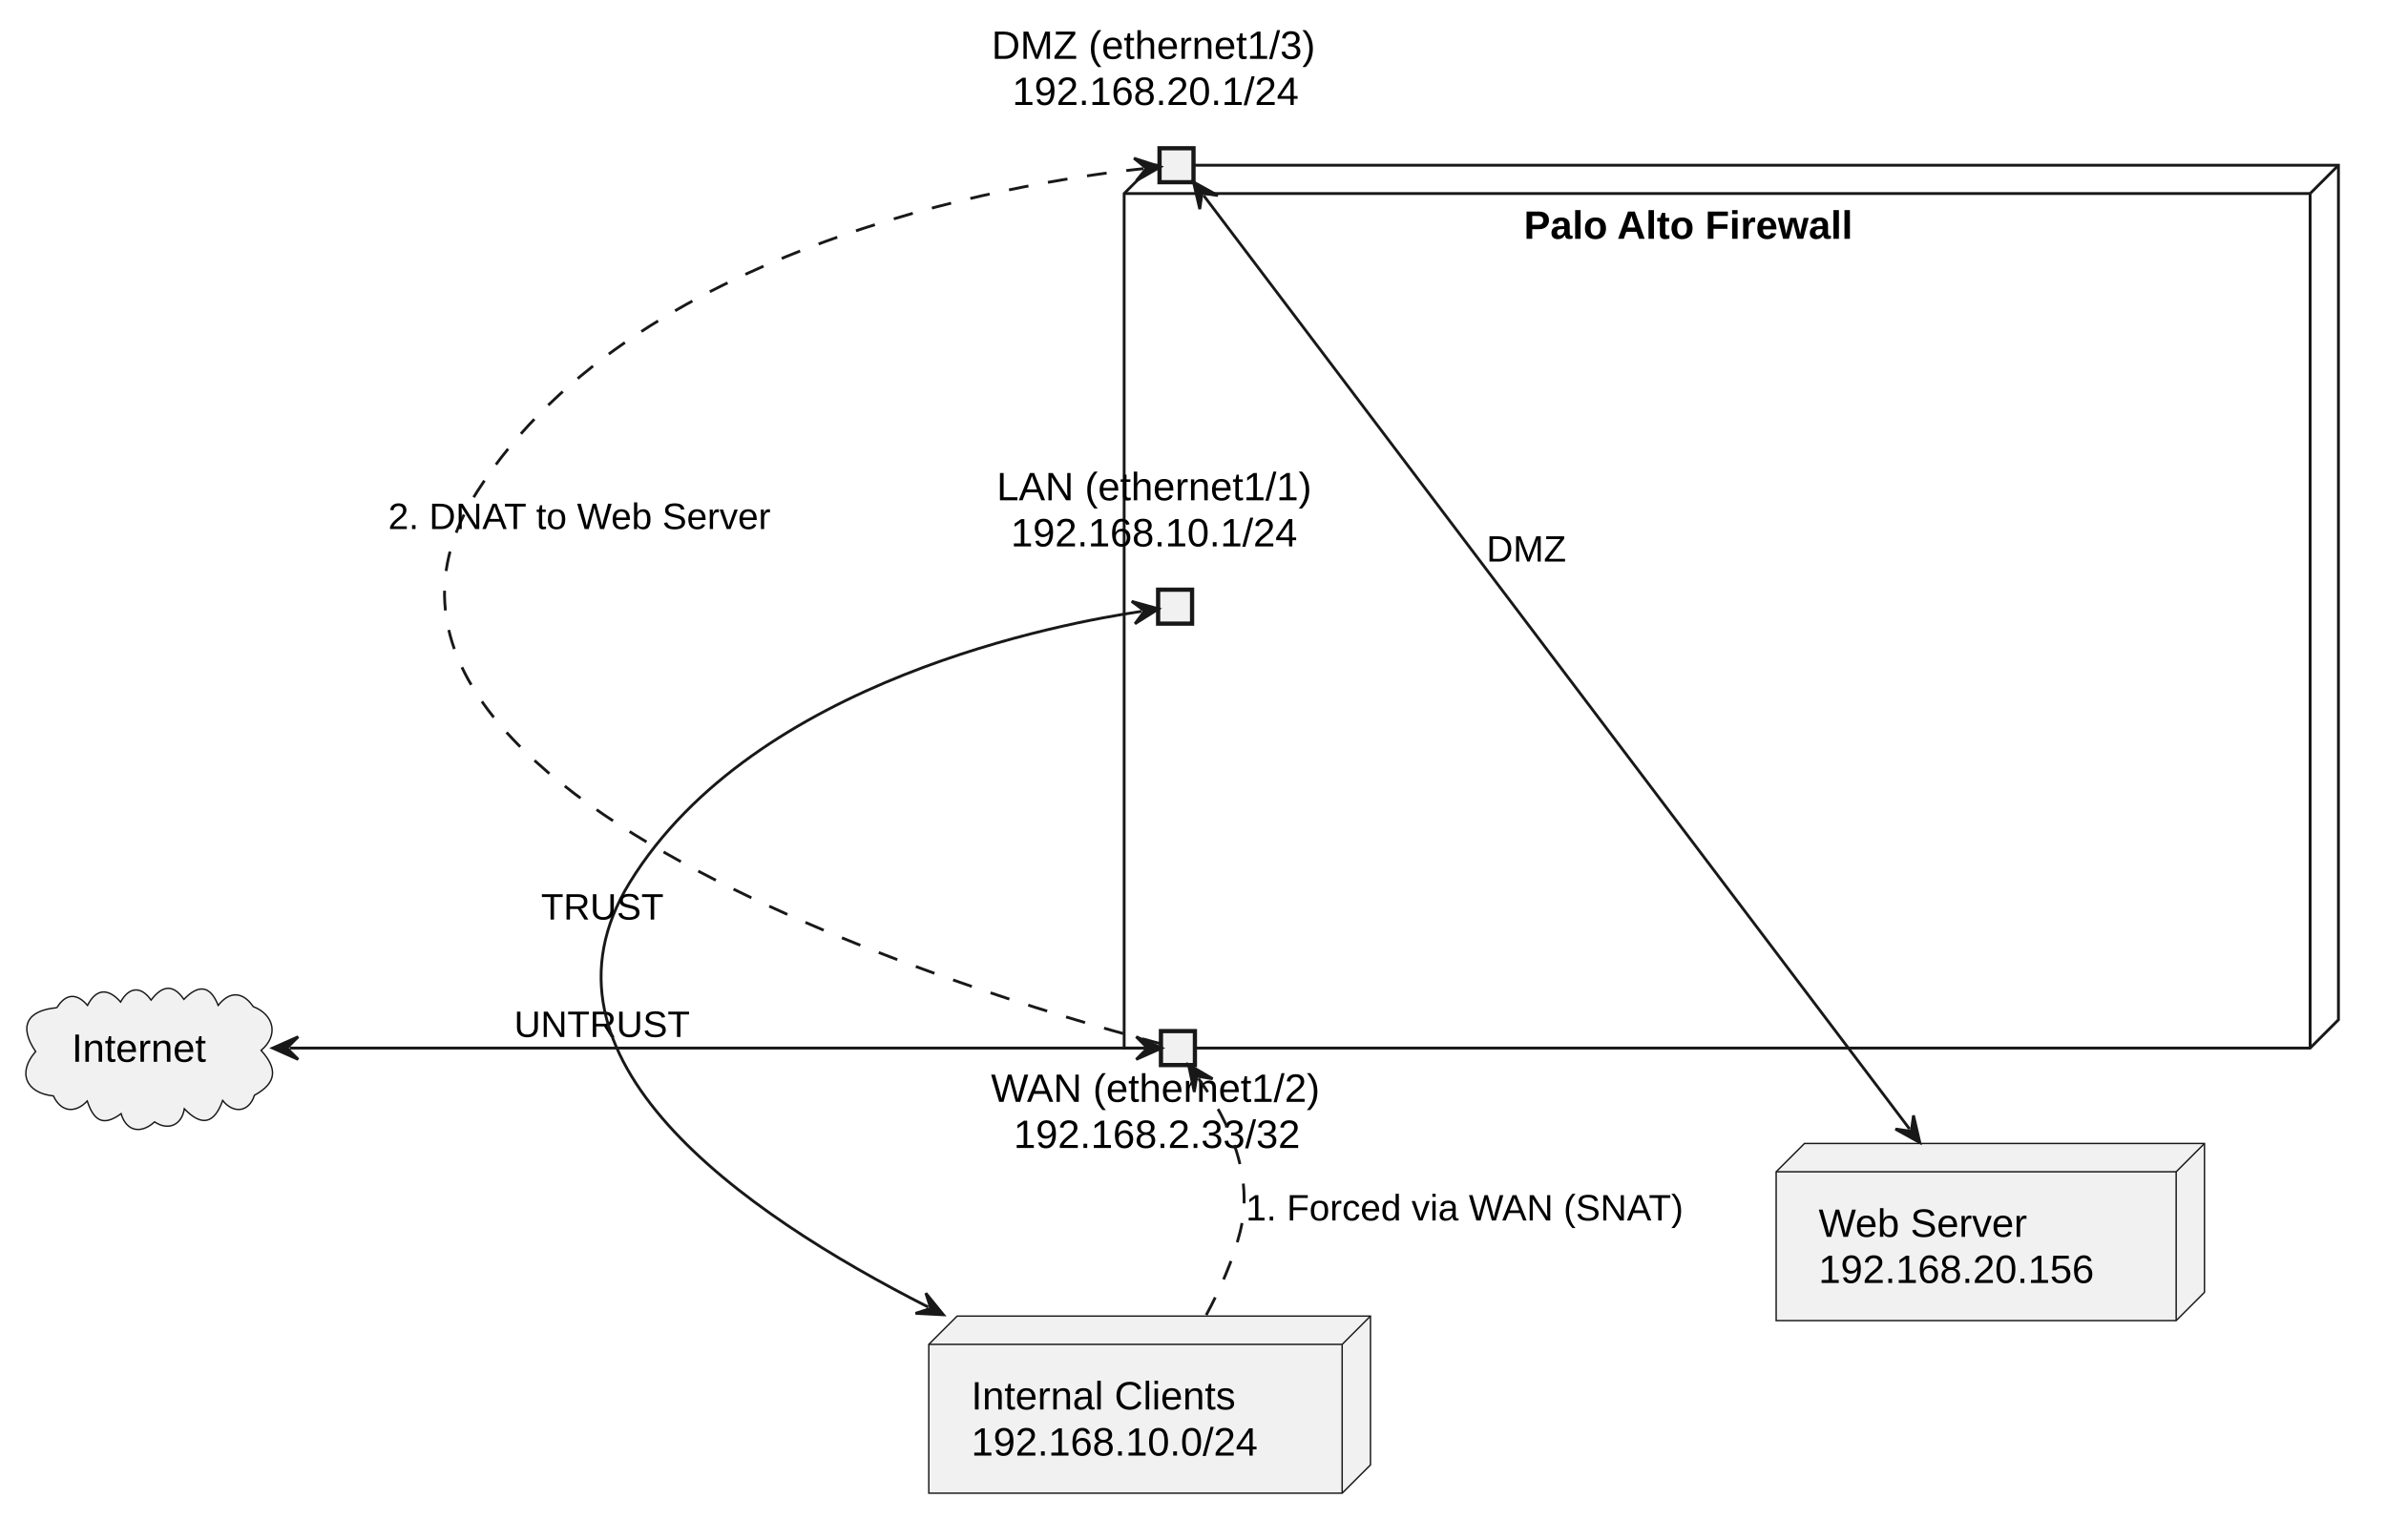
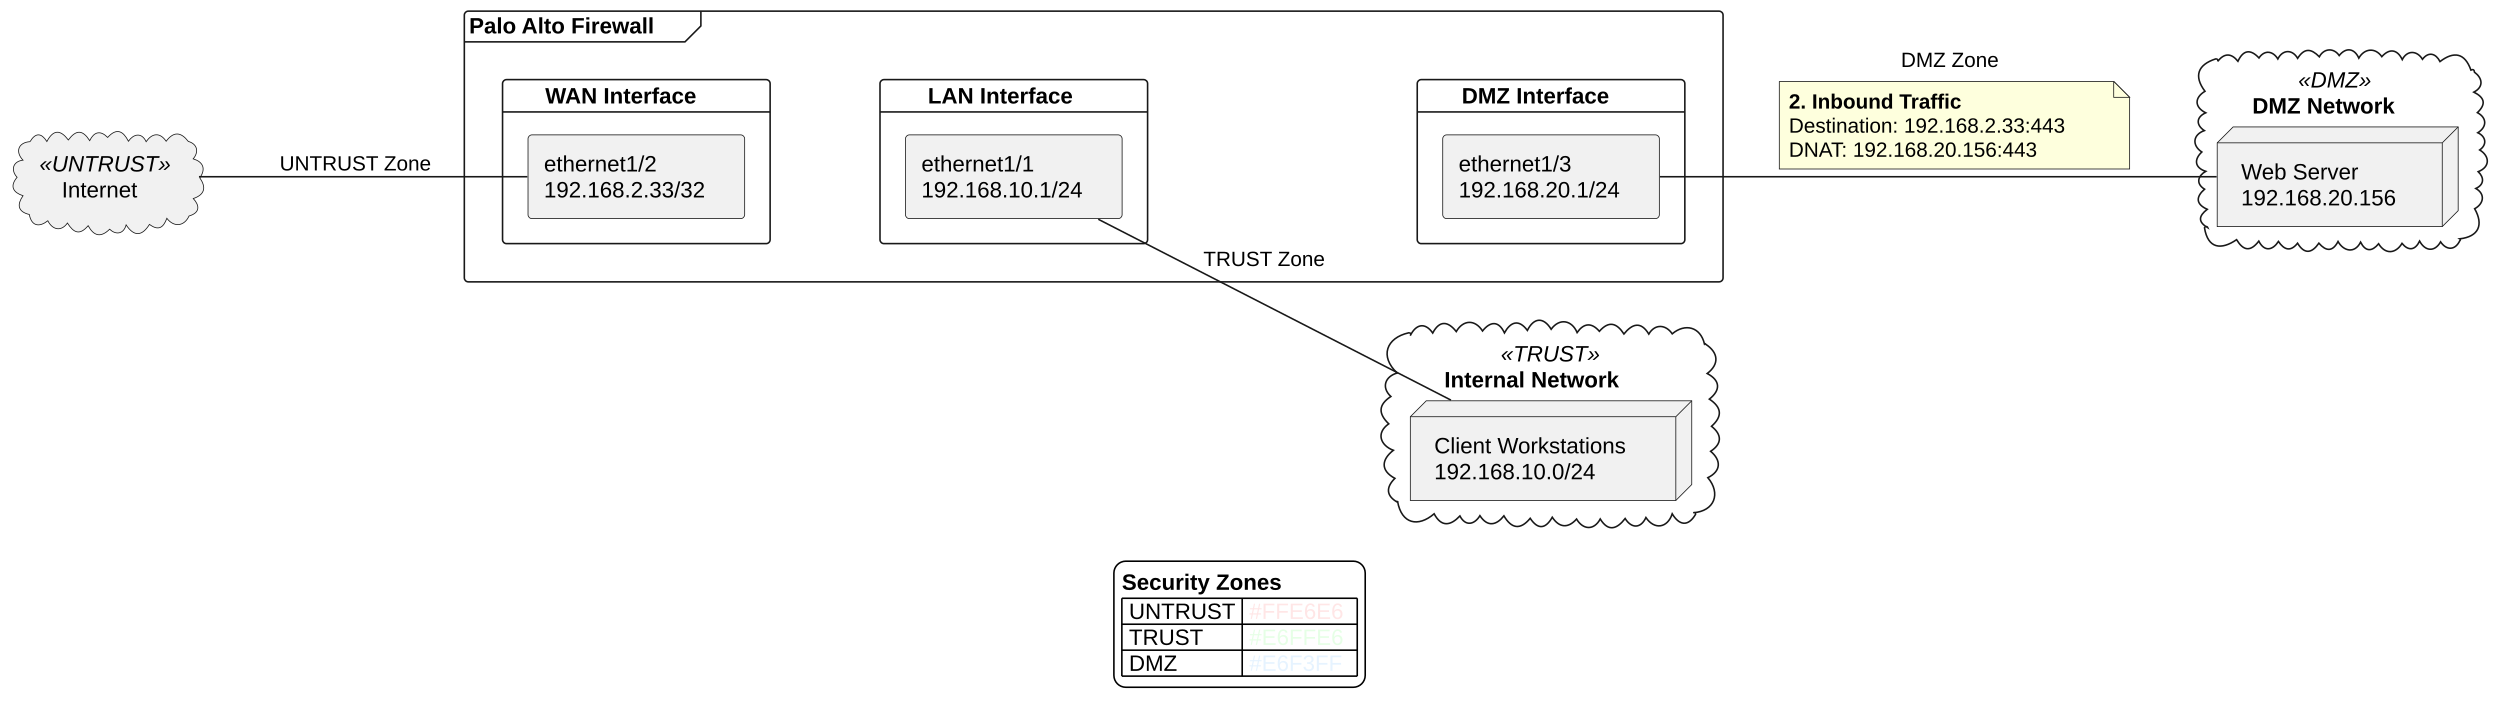
- <svg xmlns="http://www.w3.org/2000/svg" contentStyleType="text/css" data-diagram-type="DESCRIPTION" height="544px" preserveAspectRatio="none" style="width:843px;height:544px;background:#FFFFFF;" version="1.1" viewBox="0 0 843 544" width="843px" zoomAndPan="magnify">
+ <svg xmlns="http://www.w3.org/2000/svg" contentStyleType="text/css" data-diagram-type="DESCRIPTION" height="451px" preserveAspectRatio="none" style="width:1570px;height:451px;" version="1.1" viewBox="0 0 1570 451" width="1570px" zoomAndPan="magnify">
  <defs />
  <g>
-     <g class="cluster" data-qualified-name="PA" data-source-line="8" id="ent0003">
-       <polygon fill="none" points="397.176,68.395,407.176,58.395,826.196,58.395,826.196,360.396,816.196,370.396,397.176,370.396,397.176,68.395" style="stroke:#181818;stroke-width:1;" />
-       <line style="stroke:#181818;stroke-width:1;" x1="816.196" x2="826.196" y1="68.395" y2="58.395" />
-       <line style="stroke:#181818;stroke-width:1;" x1="397.176" x2="816.196" y1="68.395" y2="68.395" />
-       <line style="stroke:#181818;stroke-width:1;" x1="816.196" x2="816.196" y1="68.395" y2="370.396" />
-       <text fill="#000000" font-family="Arial" font-size="14" font-weight="bold" lengthAdjust="spacing" textLength="138.558" x="538.407" y="84.391">Palo Alto Firewall</text>
+     <g class="cluster" data-qualified-name="Palo Alto Firewall" data-source-line="13" id="ent0003">
+       <rect fill="none" height="170" rx="2.5" ry="2.5" style="stroke:#181818;stroke-width:1;" width="790.48" x="291.599" y="7" />
+       <path d="M440.157,7 L440.157,16.297 L430.157,26.297 L291.599,26.297" fill="none" style="stroke:#181818;stroke-width:1;" />
+       <text fill="#000000" font-family="Arial" font-size="14" font-weight="bold" lengthAdjust="spacing" textLength="138.558" x="294.599" y="20.995">Palo Alto Firewall</text>
    </g>
-     <g class="entity" data-qualified-name="PA.WAN" data-source-line="9" id="ent0004">
-       <text fill="#000000" font-family="Arial" font-size="14" lengthAdjust="spacing" textLength="132.118" x="350.117" y="389.391">WAN (ethernet1/2)</text>
-       <text fill="#000000" font-family="Arial" font-size="14" lengthAdjust="spacing" textLength="116.047" x="358.153" y="405.688">192.168.2.33/32</text>
-       <rect fill="#F1F1F1" height="12" style="stroke:#181818;stroke-width:1.5;" width="12" x="410.176" y="364.396" />
+     <g class="cluster" data-qualified-name="Palo Alto Firewall.WAN" data-source-line="14" id="ent0004">
+       <rect fill="none" height="103" rx="2.5" ry="2.5" style="stroke:#181818;stroke-width:1;" width="168.04" x="315.599" y="50" />
+       <line style="stroke:#181818;stroke-width:1;" x1="315.599" x2="483.639" y1="70.297" y2="70.297" />
+       <text fill="#000000" font-family="Arial" font-size="14" font-weight="bold" lengthAdjust="spacing" textLength="114.468" x="342.385" y="64.995">WAN Interface</text>
    </g>
-     <g class="entity" data-qualified-name="PA.LAN" data-source-line="10" id="ent0005">
-       <text fill="#000000" font-family="Arial" font-size="14" lengthAdjust="spacing" textLength="126.075" x="352.139" y="176.797">LAN (ethernet1/1)</text>
-       <text fill="#000000" font-family="Arial" font-size="14" lengthAdjust="spacing" textLength="116.047" x="357.153" y="193.094">192.168.10.1/24</text>
-       <rect fill="#F1F1F1" height="12" style="stroke:#181818;stroke-width:1.5;" width="12" x="409.176" y="208.395" />
+     <g class="cluster" data-qualified-name="Palo Alto Firewall.LAN" data-source-line="18" id="ent0006">
+       <rect fill="none" height="103" rx="2.5" ry="2.5" style="stroke:#181818;stroke-width:1;" width="168.05" x="552.639" y="50" />
+       <line style="stroke:#181818;stroke-width:1;" x1="552.639" x2="720.689" y1="70.297" y2="70.297" />
+       <text fill="#000000" font-family="Arial" font-size="14" font-weight="bold" lengthAdjust="spacing" textLength="107.946" x="582.691" y="64.995">LAN Interface</text>
    </g>
-     <g class="entity" data-qualified-name="PA.DMZ_IF" data-source-line="11" id="ent0006">
-       <text fill="#000000" font-family="Arial" font-size="14" lengthAdjust="spacing" textLength="130.676" x="350.338" y="20.797">DMZ (ethernet1/3)</text>
-       <text fill="#000000" font-family="Arial" font-size="14" lengthAdjust="spacing" textLength="116.047" x="357.653" y="37.094">192.168.20.1/24</text>
-       <rect fill="#F1F1F1" height="12" style="stroke:#181818;stroke-width:1.5;" width="12" x="409.676" y="52.395" />
+     <g class="cluster" data-qualified-name="Palo Alto Firewall.DMZ" data-source-line="22" id="ent0008">
+       <rect fill="none" height="103" rx="2.5" ry="2.5" style="stroke:#181818;stroke-width:1;" width="168.05" x="890.029" y="50" />
+       <line style="stroke:#181818;stroke-width:1;" x1="890.029" x2="1058.079" y1="70.297" y2="70.297" />
+       <text fill="#000000" font-family="Arial" font-size="14" font-weight="bold" lengthAdjust="spacing" textLength="112.178" x="917.965" y="64.995">DMZ Interface</text>
    </g>
-     <g class="entity" data-qualified-name="Internet" data-source-line="6" id="ent0002">
-       <path d="M20.088,356.126 C23.184,351.092 27.112,350.827 30.92,355.317 C34.028,349.145 38.372,349.245 42.614,354.116 C45.53,348.794 49.797,348.316 53.377,353.432 C57.126,348.507 60.983,347.406 64.97,353.173 C70.013,347.909 74.245,348.058 77.087,355.304 C81.144,350.137 85.802,350.411 89.489,355.743 C96.827,358.582 98.564,365.938 92.249,371.214 C98.054,377.615 97.899,382.699 89.903,387.057 C87.949,393.218 82.415,393.626 78.666,388.911 C75.727,397.185 71.259,398.227 65.135,391.853 C64.203,397.569 59.51,399.752 54.622,396.48 C50.024,400.678 44.74,400.138 42.778,393.578 C36.258,398.413 33.033,395.779 30.826,389.101 C26.618,393.557 21.551,393.088 18.879,387.308 C9.221,386.335 6,379.111 12.596,371.626 C6.479,362.644 9.572,357.069 20.088,356.126" fill="#F1F1F1" style="stroke:#181818;stroke-width:0.5;" />
-       <text fill="#000000" font-family="Arial" font-size="14" lengthAdjust="spacing" textLength="55.836" x="25.316" y="375.241">Internet</text>
+     <g class="cluster" data-qualified-name="Internal" data-source-line="30" id="ent0012">
+       <path d="M885.644,210.801 C889.023,203.876 894.7,201.917 899.753,209.13 C904.021,201.003 909.348,201.642 914.527,208.216 C918.918,200.719 926.306,200.472 931.029,207.847 C935.886,201.748 941.119,201.263 944.782,209.032 C948.661,202.087 953.785,200.2 959.188,207.49 C963.244,199.383 969.287,198.875 974.127,206.757 C979.379,199.563 987.082,200.976 990.43,208.821 C994.68,202.801 999.518,202.399 1004.405,208.058 C1010.427,201.24 1015.286,202.82 1019.833,209.717 C1025.008,203.394 1030.345,201.452 1035.453,209.787 C1039.339,203.173 1046.147,203.746 1050.159,209.638 C1058.25,202.826 1067.849,205.209 1070.409,216 C1070.731,215.646 1071.029,215.784 1071.173,216.181 C1079.081,221.369 1080.004,228.557 1072.137,234.571 C1080.4,238.95 1080.668,244.974 1073.477,250.642 C1081.217,255.766 1081.938,261.417 1074.83,267.719 C1081.448,272.933 1081.536,278.683 1074.284,283.414 C1081.056,289.087 1080.873,295.899 1072.541,299.982 C1080.878,309.914 1076.714,321.044 1063.409,322 C1064.326,321.547 1064.935,322.029 1064.822,323.013 C1060.124,330.981 1054.534,329.964 1050.159,322.7 C1047.19,331.675 1038.992,332.904 1033.643,325.033 C1030.315,332.123 1024.544,331.928 1020.591,325.643 C1015.639,332.052 1010.184,334.418 1004.951,325.938 C1000.956,333.308 994.108,332.763 990.084,325.969 C984.735,331.945 979.236,331.487 974.824,324.837 C970.628,332.213 965.865,332.843 960.964,325.501 C954.753,333.054 949.212,332.054 944.462,323.962 C939.634,330.023 934.125,331.065 929.39,323.856 C926.008,329.428 920.392,330.843 916.832,324.035 C910.978,330.175 905.254,331.279 900.635,322.677 C890.497,331.331 880.24,329.026 877.689,315 C877.961,315.102 877.969,315.329 877.762,315.5 C870.349,311.391 870.325,306.054 875.99,300.409 C866.828,295.473 867.532,288.635 875.021,282.784 C867.039,279.787 863.873,271.995 872.119,266.164 C865.53,259.764 865.479,254.267 873.457,249.004 C867.245,243.198 869.976,236.378 877.427,234.249 C866.289,223.826 870.566,212.157 884.689,209 C885.957,209.006 886.292,209.779 885.644,210.801" fill="none" style="stroke:#181818;stroke-width:1;" />
+       <text fill="#000000" font-family="Arial" font-size="14" font-style="italic" lengthAdjust="spacing" textLength="63.096" x="942.501" y="226.995">«TRUST»</text>
+       <text fill="#000000" font-family="Arial" font-size="14" font-weight="bold" lengthAdjust="spacing" textLength="134.025" x="907.037" y="243.292">Internal Network</text>
    </g>
-     <g class="entity" data-qualified-name="Clients" data-source-line="14" id="ent0007">
-       <polygon fill="#F1F1F1" points="328.156,475.106,338.156,465.106,484.203,465.106,484.203,517.699,474.203,527.699,328.156,527.699,328.156,475.106" style="stroke:#181818;stroke-width:0.5;" />
-       <line style="stroke:#181818;stroke-width:0.5;" x1="474.203" x2="484.203" y1="475.106" y2="465.106" />
-       <line style="stroke:#181818;stroke-width:0.5;" x1="328.156" x2="474.203" y1="475.106" y2="475.106" />
-       <line style="stroke:#181818;stroke-width:0.5;" x1="474.203" x2="474.203" y1="475.106" y2="527.699" />
-       <text fill="#000000" font-family="Arial" font-size="14" lengthAdjust="spacing" textLength="106.477" x="343.156" y="498.101">Internal Clients</text>
-       <text fill="#000000" font-family="Arial" font-size="14" lengthAdjust="spacing" textLength="116.047" x="343.156" y="514.398">192.168.10.0/24</text>
+     <g class="cluster" data-qualified-name="DMZ_Network" data-source-line="34" id="ent0014">
+       <path d="M1392.676,38.563 C1396.871,33.266 1401.139,33.227 1405.427,38.45 C1408.783,31.316 1413.269,30.648 1418.637,36.386 C1422.208,31.117 1427.457,32.015 1430.478,37.021 C1433.463,31.091 1439.545,30.809 1442.908,36.62 C1447.216,29.952 1451.388,30.433 1456.541,35.651 C1459.374,30.308 1465.543,29.822 1469.019,34.879 C1473.317,29.522 1478.551,30.292 1481.339,36.489 C1484.818,30.436 1491.541,29.611 1495.782,35.573 C1500.595,30.206 1505.501,30.962 1508.623,37.41 C1511.772,31.283 1517.988,31.738 1521.31,37.221 C1525.205,32.139 1529.752,33.623 1532.328,38.657 C1541.024,32.04 1547.857,33.13 1551.739,44 C1553.143,43.326 1553.852,43.888 1553.98,45.343 C1559.002,49.044 1559.959,54.513 1553.587,57.857 C1560.217,61.236 1561.57,65.221 1555.804,70.734 C1561.969,74.06 1561.789,79.782 1556.071,83.36 C1561.116,85.712 1562.12,90.742 1557.248,94.173 C1563.664,98.073 1563.882,104.853 1556.332,107.816 C1560.154,111.553 1560.114,115.922 1554.83,118.363 C1561.103,122.014 1559.604,128.122 1554.09,131.087 C1559.819,141.232 1556.671,148.586 1544.739,150 C1545.202,150.257 1545.291,150.809 1544.793,151.112 C1541.842,157.337 1536.401,157.342 1532.691,151.898 C1528.858,158.592 1522.897,157.675 1519.524,151.429 C1516.734,157.127 1512.639,157.862 1508.46,152.865 C1504.476,159.445 1497.96,159.911 1493.764,153.099 C1489.622,158.087 1485.618,158.235 1482.446,152.111 C1478.655,159.542 1471.672,157.705 1468.286,151.683 C1464.831,158.265 1460.741,157.858 1456.261,152.735 C1451.886,159.03 1447.246,159.961 1442.866,152.739 C1438.385,158.404 1434.376,156.819 1430.865,151.663 C1427.154,157.314 1422.013,158.255 1418.526,151.441 C1413.26,158.243 1408.921,157.606 1404.566,150.524 C1394.996,157.09 1386.541,156.363 1384.409,143 C1384.995,142.005 1386.066,141.949 1386.561,143.091 C1380.129,139.292 1380.748,135.667 1386.14,131.441 C1378.992,128.221 1378.879,123.727 1384.452,118.807 C1378.804,115.311 1380.29,110.404 1385.178,107.59 C1378.222,105.315 1377.726,100.142 1382.74,95.461 C1376.438,91.297 1377.089,84.606 1384.31,82.022 C1378.981,78.459 1379.183,73.531 1385.171,70.841 C1378.045,67.234 1378.047,61.386 1384.721,57.319 C1377.466,47.674 1380.306,40.603 1391.409,37 C1392.487,36.908 1393.105,37.434 1392.676,38.563" fill="none" style="stroke:#181818;stroke-width:1;" />
+       <text fill="#000000" font-family="Arial" font-size="14" font-style="italic" lengthAdjust="spacing" textLength="49.581" x="1443.284" y="54.995">«DMZ»</text>
+       <text fill="#000000" font-family="Arial" font-size="14" font-weight="bold" lengthAdjust="spacing" textLength="107.249" x="1414.45" y="71.292">DMZ Network</text>
    </g>
-     <g class="entity" data-qualified-name="Web" data-source-line="15" id="ent0008">
-       <polygon fill="#F1F1F1" points="627.536,414.106,637.536,404.106,778.866,404.106,778.866,456.699,768.866,466.699,627.536,466.699,627.536,414.106" style="stroke:#181818;stroke-width:0.5;" />
-       <line style="stroke:#181818;stroke-width:0.5;" x1="768.866" x2="778.866" y1="414.106" y2="404.106" />
-       <line style="stroke:#181818;stroke-width:0.5;" x1="627.536" x2="768.866" y1="414.106" y2="414.106" />
-       <line style="stroke:#181818;stroke-width:0.5;" x1="768.866" x2="768.866" y1="414.106" y2="466.699" />
-       <text fill="#000000" font-family="Arial" font-size="14" lengthAdjust="spacing" textLength="81.703" x="642.536" y="437.101">Web Server</text>
-       <text fill="#000000" font-family="Arial" font-size="14" lengthAdjust="spacing" textLength="111.33" x="642.536" y="453.397">192.168.20.156</text>
+     <g class="entity" data-qualified-name="Palo Alto Firewall.WAN.WAN_IF" data-source-line="15" id="ent0005">
+       <rect fill="#F1F1F1" height="52.594" rx="2.5" ry="2.5" style="stroke:#181818;stroke-width:0.5;" width="136.047" x="331.599" y="84.7" />
+       <text fill="#000000" font-family="Arial" font-size="14" lengthAdjust="spacing" textLength="82.852" x="341.599" y="107.695">ethernet1/2</text>
+       <text fill="#000000" font-family="Arial" font-size="14" lengthAdjust="spacing" textLength="116.047" x="341.599" y="123.992">192.168.2.33/32</text>
    </g>
-     <g class="link" data-entity-1="ent0002" data-entity-2="ent0004" data-link-type="dependency" data-source-line="17" id="lnk9">
-       <path d="M102.346,370.396 C189.376,370.396 371.686,370.396 404.446,370.396" fill="none" id="Internet-WAN" style="stroke:#181818;stroke-width:1;" />
-       <polygon fill="#181818" points="96.346,370.396,105.346,374.396,101.346,370.396,105.346,366.396,96.346,370.396" style="stroke:#181818;stroke-width:1;" />
-       <polygon fill="#181818" points="410.446,370.396,401.446,366.396,405.446,370.396,401.446,374.396,410.446,370.396" style="stroke:#181818;stroke-width:1;" />
-       <text fill="#000000" font-family="Arial" font-size="13" lengthAdjust="spacing" textLength="61.921" x="181.656" y="366.462">UNTRUST</text>
+     <g class="entity" data-qualified-name="Palo Alto Firewall.LAN.LAN_IF" data-source-line="19" id="ent0007">
+       <rect fill="#F1F1F1" height="52.594" rx="2.5" ry="2.5" style="stroke:#181818;stroke-width:0.5;" width="136.047" x="568.639" y="84.7" />
+       <text fill="#000000" font-family="Arial" font-size="14" lengthAdjust="spacing" textLength="82.852" x="578.639" y="107.695">ethernet1/1</text>
+       <text fill="#000000" font-family="Arial" font-size="14" lengthAdjust="spacing" textLength="116.047" x="578.639" y="123.992">192.168.10.1/24</text>
    </g>
-     <g class="link" data-entity-1="ent0005" data-entity-2="ent0007" data-link-type="dependency" data-source-line="19" id="lnk10">
-       <path d="M403.39,216.046 C376.1,220.046 266.666,240.036 222.486,311.896 C184.376,373.896 261.507,428.168 327.967,461.928" fill="none" id="LAN-Clients" style="stroke:#181818;stroke-width:1;" />
-       <polygon fill="#181818" points="409.326,215.175,399.841,212.523,404.379,215.901,401.002,220.438,409.326,215.175" style="stroke:#181818;stroke-width:1;" />
-       <polygon fill="#181818" points="333.316,464.646,327.104,457.003,328.858,462.381,323.481,464.136,333.316,464.646" style="stroke:#181818;stroke-width:1;" />
-       <text fill="#000000" font-family="Arial" font-size="13" lengthAdjust="spacing" textLength="42.682" x="191.156" y="324.962">TRUST</text>
+     <g class="entity" data-qualified-name="Palo Alto Firewall.DMZ.DMZ_IF" data-source-line="23" id="ent0009">
+       <rect fill="#F1F1F1" height="52.594" rx="2.5" ry="2.5" style="stroke:#181818;stroke-width:0.5;" width="136.047" x="906.029" y="84.7" />
+       <text fill="#000000" font-family="Arial" font-size="14" lengthAdjust="spacing" textLength="82.852" x="916.029" y="107.695">ethernet1/3</text>
+       <text fill="#000000" font-family="Arial" font-size="14" lengthAdjust="spacing" textLength="116.047" x="916.029" y="123.992">192.168.20.1/24</text>
    </g>
-     <g class="link" data-entity-1="ent0006" data-entity-2="ent0008" data-link-type="dependency" data-source-line="20" id="lnk11">
-       <path d="M425.274,69.102 C454.554,107.842 612.288,316.469 674.678,398.999" fill="none" id="DMZ_IF-Web" style="stroke:#181818;stroke-width:1;" />
-       <polygon fill="#181818" points="421.656,64.316,423.892,73.907,424.671,68.304,430.274,69.084,421.656,64.316" style="stroke:#181818;stroke-width:1;" />
-       <polygon fill="#181818" points="678.296,403.786,676.06,394.194,675.281,399.797,669.678,399.018,678.296,403.786" style="stroke:#181818;stroke-width:1;" />
-       <text fill="#000000" font-family="Arial" font-size="13" lengthAdjust="spacing" textLength="30.132" x="525.196" y="198.462">DMZ</text>
+     <g class="entity" data-qualified-name="Internal.Clients" data-source-line="31" id="ent0013">
+       <polygon fill="#F1F1F1" points="885.689,261.7,895.689,251.7,1062.415,251.7,1062.415,304.294,1052.415,314.294,885.689,314.294,885.689,261.7" style="stroke:#181818;stroke-width:0.5;" />
+       <line style="stroke:#181818;stroke-width:0.5;" x1="1052.415" x2="1062.415" y1="261.7" y2="251.7" />
+       <line style="stroke:#181818;stroke-width:0.5;" x1="885.689" x2="1052.415" y1="261.7" y2="261.7" />
+       <line style="stroke:#181818;stroke-width:0.5;" x1="1052.415" x2="1052.415" y1="261.7" y2="314.294" />
+       <text fill="#000000" font-family="Arial" font-size="14" lengthAdjust="spacing" textLength="136.726" x="900.689" y="284.695">Client Workstations</text>
+       <text fill="#000000" font-family="Arial" font-size="14" lengthAdjust="spacing" textLength="116.047" x="900.689" y="300.992">192.168.10.0/24</text>
    </g>
-     <g class="link" data-entity-1="ent0007" data-entity-2="ent0004" data-link-type="dependency" data-source-line="22" id="lnk12">
-       <path d="M426.176,464.736 C431.086,455.615 435.656,445.346 438.176,435.245 C443.796,412.726 431.071,391.708 423.431,381.138" fill="none" id="Clients-to-WAN" style="stroke:#181818;stroke-width:1;stroke-dasharray:7,7;" />
-       <polygon fill="#181818" points="419.916,376.276,421.947,385.913,422.845,380.328,428.43,381.226,419.916,376.276" style="stroke:#181818;stroke-width:1;" />
-       <text fill="#000000" font-family="Arial" font-size="13" lengthAdjust="spacing" textLength="168.803" x="440.176" y="431.312">1. Forced via WAN (SNAT)</text>
+     <g class="entity" data-qualified-name="DMZ_Network.WebServer" data-source-line="35" id="ent0015">
+       <polygon fill="#F1F1F1" points="1392.409,89.7,1402.409,79.7,1543.739,79.7,1543.739,132.294,1533.739,142.294,1392.409,142.294,1392.409,89.7" style="stroke:#181818;stroke-width:0.5;" />
+       <line style="stroke:#181818;stroke-width:0.5;" x1="1533.739" x2="1543.739" y1="89.7" y2="79.7" />
+       <line style="stroke:#181818;stroke-width:0.5;" x1="1392.409" x2="1533.739" y1="89.7" y2="89.7" />
+       <line style="stroke:#181818;stroke-width:0.5;" x1="1533.739" x2="1533.739" y1="89.7" y2="142.294" />
+       <text fill="#000000" font-family="Arial" font-size="14" lengthAdjust="spacing" textLength="81.703" x="1407.409" y="112.695">Web Server</text>
+       <text fill="#000000" font-family="Arial" font-size="14" lengthAdjust="spacing" textLength="111.33" x="1407.409" y="128.992">192.168.20.156</text>
    </g>
-     <g class="link" data-entity-1="ent0004" data-entity-2="ent0006" data-link-type="dependency" data-source-line="23" id="lnk13">
-       <path d="M410.326,368.916 C366.976,357.646 99.036,282.916 168.486,173.895 C226.616,82.665 371.708,62.946 404.048,59.586" fill="none" id="WAN-to-DMZ_IF" style="stroke:#181818;stroke-width:1;stroke-dasharray:7,7;" />
-       <polygon fill="#181818" points="410.016,58.965,400.651,55.917,405.043,59.482,401.478,63.874,410.016,58.965" style="stroke:#181818;stroke-width:1;" />
-       <text fill="#000000" font-family="Arial" font-size="13" lengthAdjust="spacing" textLength="150.287" x="137.156" y="186.962">2. DNAT to Web Server</text>
+     <g class="entity" data-qualified-name="Internet" data-source-line="11" id="ent0002">
+       <path d="M18.87,88.963 C22.261,83.238 25.942,83.321 29.44,88.861 C33.47,81.322 37.855,81.224 42.909,87.889 C47.781,81.402 51.869,81.347 56.324,88.305 C59.084,82.735 63.04,81.659 67.615,86.295 C73.278,80.094 77.305,82.228 80.652,88.681 C83.795,84.167 88.883,82.885 91.768,88.952 C95.518,83.609 100.368,82.89 104.34,88.701 C109.071,82.436 113.609,82.801 118.249,88.804 C124.015,90.473 125.007,95.413 121.334,99.744 C127.739,101.726 129.373,106.132 125.495,111.695 C129.638,117.759 128.615,122.226 121.388,124.7 C125.66,129.289 125.423,133.713 118.729,135.635 C115.656,142.325 109.167,142.841 104.783,137.106 C102.612,143.029 99.552,145.104 93.841,140.95 C89.162,148.46 84.184,148.719 79.208,141.241 C77.698,146.939 72.853,147.776 68.848,143.957 C63.279,149.406 58.956,148.296 55.353,141.746 C49.908,148.16 46.197,146.089 42.34,140.081 C38.273,145.812 32.797,144.169 30.038,138.65 C24.658,142.861 19.829,142.131 18.402,134.7 C11.071,132.944 10.618,128.432 14.45,122.928 C8.166,120.85 6,116.953 10.729,111.34 C6.654,106.925 7.967,101.37 14.427,100.573 C9.446,95.333 11.432,89.45 18.87,88.963" fill="#F1F1F1" style="stroke:#181818;stroke-width:0.5;" />
+       <text fill="#000000" font-family="Arial" font-size="14" font-style="italic" lengthAdjust="spacing" textLength="83.815" x="24.779" y="107.695">«UNTRUST»</text>
+       <text fill="#000000" font-family="Arial" font-size="14" lengthAdjust="spacing" textLength="55.836" x="38.769" y="123.992">Internet</text>
+     </g>
+     <g class="link" data-entity-1="ent0002" data-entity-2="ent0005" data-link-type="association" data-source-line="39" id="lnk16">
+       <path d="M124.949,111 C182.299,111 270.529,111 331.219,111" fill="none" id="Internet-WAN_IF" style="stroke:#181818;stroke-width:1;" />
+       <text fill="#000000" font-family="Arial" font-size="13" lengthAdjust="spacing" textLength="99.15" x="175.599" y="107.067">UNTRUST Zone</text>
+     </g>
+     <g class="link" data-entity-1="ent0007" data-entity-2="ent0013" data-link-type="association" data-source-line="40" id="lnk17">
+       <path d="M689.699,137.69 C749.499,168.35 847.549,218.64 911.199,251.28" fill="none" id="LAN_IF-Clients" style="stroke:#181818;stroke-width:1;" />
+       <text fill="#000000" font-family="Arial" font-size="13" lengthAdjust="spacing" textLength="79.911" x="755.689" y="167.067">TRUST Zone</text>
+     </g>
+     <g class="link" data-entity-1="ent0009" data-entity-2="ent0015" data-link-type="association" data-source-line="41" id="lnk18">
+       <path d="M1042.429,111 C1133.889,111 1296.819,111 1392.069,111" fill="none" id="DMZ_IF-WebServer" style="stroke:#181818;stroke-width:1;" />
+       <text fill="#000000" font-family="Arial" font-size="13" lengthAdjust="spacing" textLength="67.361" x="1193.798" y="42.067">DMZ Zone</text>
+       <path d="M1117.409,51.133 L1117.409,106.133 L1337.409,106.133 L1337.409,61.133 L1327.409,51.133 L1117.409,51.133" fill="#FEFFDD" style="stroke:#181818;stroke-width:0.5;" />
+       <path d="M1327.409,51.133 L1327.409,61.133 L1337.409,61.133 L1327.409,51.133" fill="#FEFFDD" style="stroke:#181818;stroke-width:0.5;" />
+       <text fill="#000000" font-family="Arial" font-size="13" font-weight="bold" lengthAdjust="spacing" textLength="130.705" x="1123.409" y="68.2">2. Inbound Traffic</text>
+       <text fill="#000000" font-family="Arial" font-size="13" lengthAdjust="spacing" textLength="199.139" x="1123.409" y="83.332">Destination: 192.168.2.33:443</text>
+       <text fill="#000000" font-family="Arial" font-size="13" lengthAdjust="spacing" textLength="177.652" x="1123.409" y="98.465">DNAT: 192.168.20.156:443</text>
+     </g>
+     <g class="legend" data-source-line="56">
+       <rect fill="none" height="79.188" rx="7.5" ry="7.5" style="stroke:#000000;stroke-width:1;" width="157.827" x="699.527" y="352.418" />
+       <text fill="#000000" font-family="Arial" font-size="14" font-weight="bold" lengthAdjust="spacing" textLength="117.804" x="704.527" y="370.413">Security Zones</text>
+       <text fill="#000000" font-family="Arial" font-size="14" lengthAdjust="spacing" textLength="66.685" x="708.977" y="388.71">UNTRUST</text>
+       <text fill="#000000" font-family="Arial" font-size="14" lengthAdjust="spacing" textLength="4.45" x="780.112" y="388.71"> </text>
+       <text fill="#FFE6E6" font-family="Arial" font-size="14" lengthAdjust="spacing" textLength="63.342" x="784.562" y="388.71">#FFE6E6</text>
+       <text fill="#000000" font-family="Arial" font-size="14" lengthAdjust="spacing" textLength="4.45" x="847.904" y="388.71"> </text>
+       <text fill="#000000" font-family="Arial" font-size="14" lengthAdjust="spacing" textLength="45.965" x="708.977" y="405.007">TRUST</text>
+       <text fill="#000000" font-family="Arial" font-size="14" lengthAdjust="spacing" textLength="4.45" x="780.112" y="405.007"> </text>
+       <text fill="#E6FFE6" font-family="Arial" font-size="14" lengthAdjust="spacing" textLength="63.342" x="784.562" y="405.007">#E6FFE6</text>
+       <text fill="#000000" font-family="Arial" font-size="14" lengthAdjust="spacing" textLength="4.45" x="847.904" y="405.007"> </text>
+       <text fill="#000000" font-family="Arial" font-size="14" lengthAdjust="spacing" textLength="32.45" x="708.977" y="421.304">DMZ</text>
+       <text fill="#000000" font-family="Arial" font-size="14" lengthAdjust="spacing" textLength="4.45" x="780.112" y="421.304"> </text>
+       <text fill="#E6F3FF" font-family="Arial" font-size="14" lengthAdjust="spacing" textLength="62.549" x="784.562" y="421.304">#E6F3FF</text>
+       <text fill="#000000" font-family="Arial" font-size="14" lengthAdjust="spacing" textLength="4.45" x="847.111" y="421.304"> </text>
+       <line style="stroke:#000000;stroke-width:1;" x1="704.527" x2="852.354" y1="375.715" y2="375.715" />
+       <line style="stroke:#000000;stroke-width:1;" x1="704.527" x2="852.354" y1="392.012" y2="392.012" />
+       <line style="stroke:#000000;stroke-width:1;" x1="704.527" x2="852.354" y1="408.309" y2="408.309" />
+       <line style="stroke:#000000;stroke-width:1;" x1="704.527" x2="852.354" y1="424.606" y2="424.606" />
+       <line style="stroke:#000000;stroke-width:1;" x1="704.527" x2="704.527" y1="375.715" y2="424.606" />
+       <line style="stroke:#000000;stroke-width:1;" x1="780.112" x2="780.112" y1="375.715" y2="424.606" />
+       <line style="stroke:#000000;stroke-width:1;" x1="852.354" x2="852.354" y1="375.715" y2="424.606" />
    </g>
  </g>
</svg>
